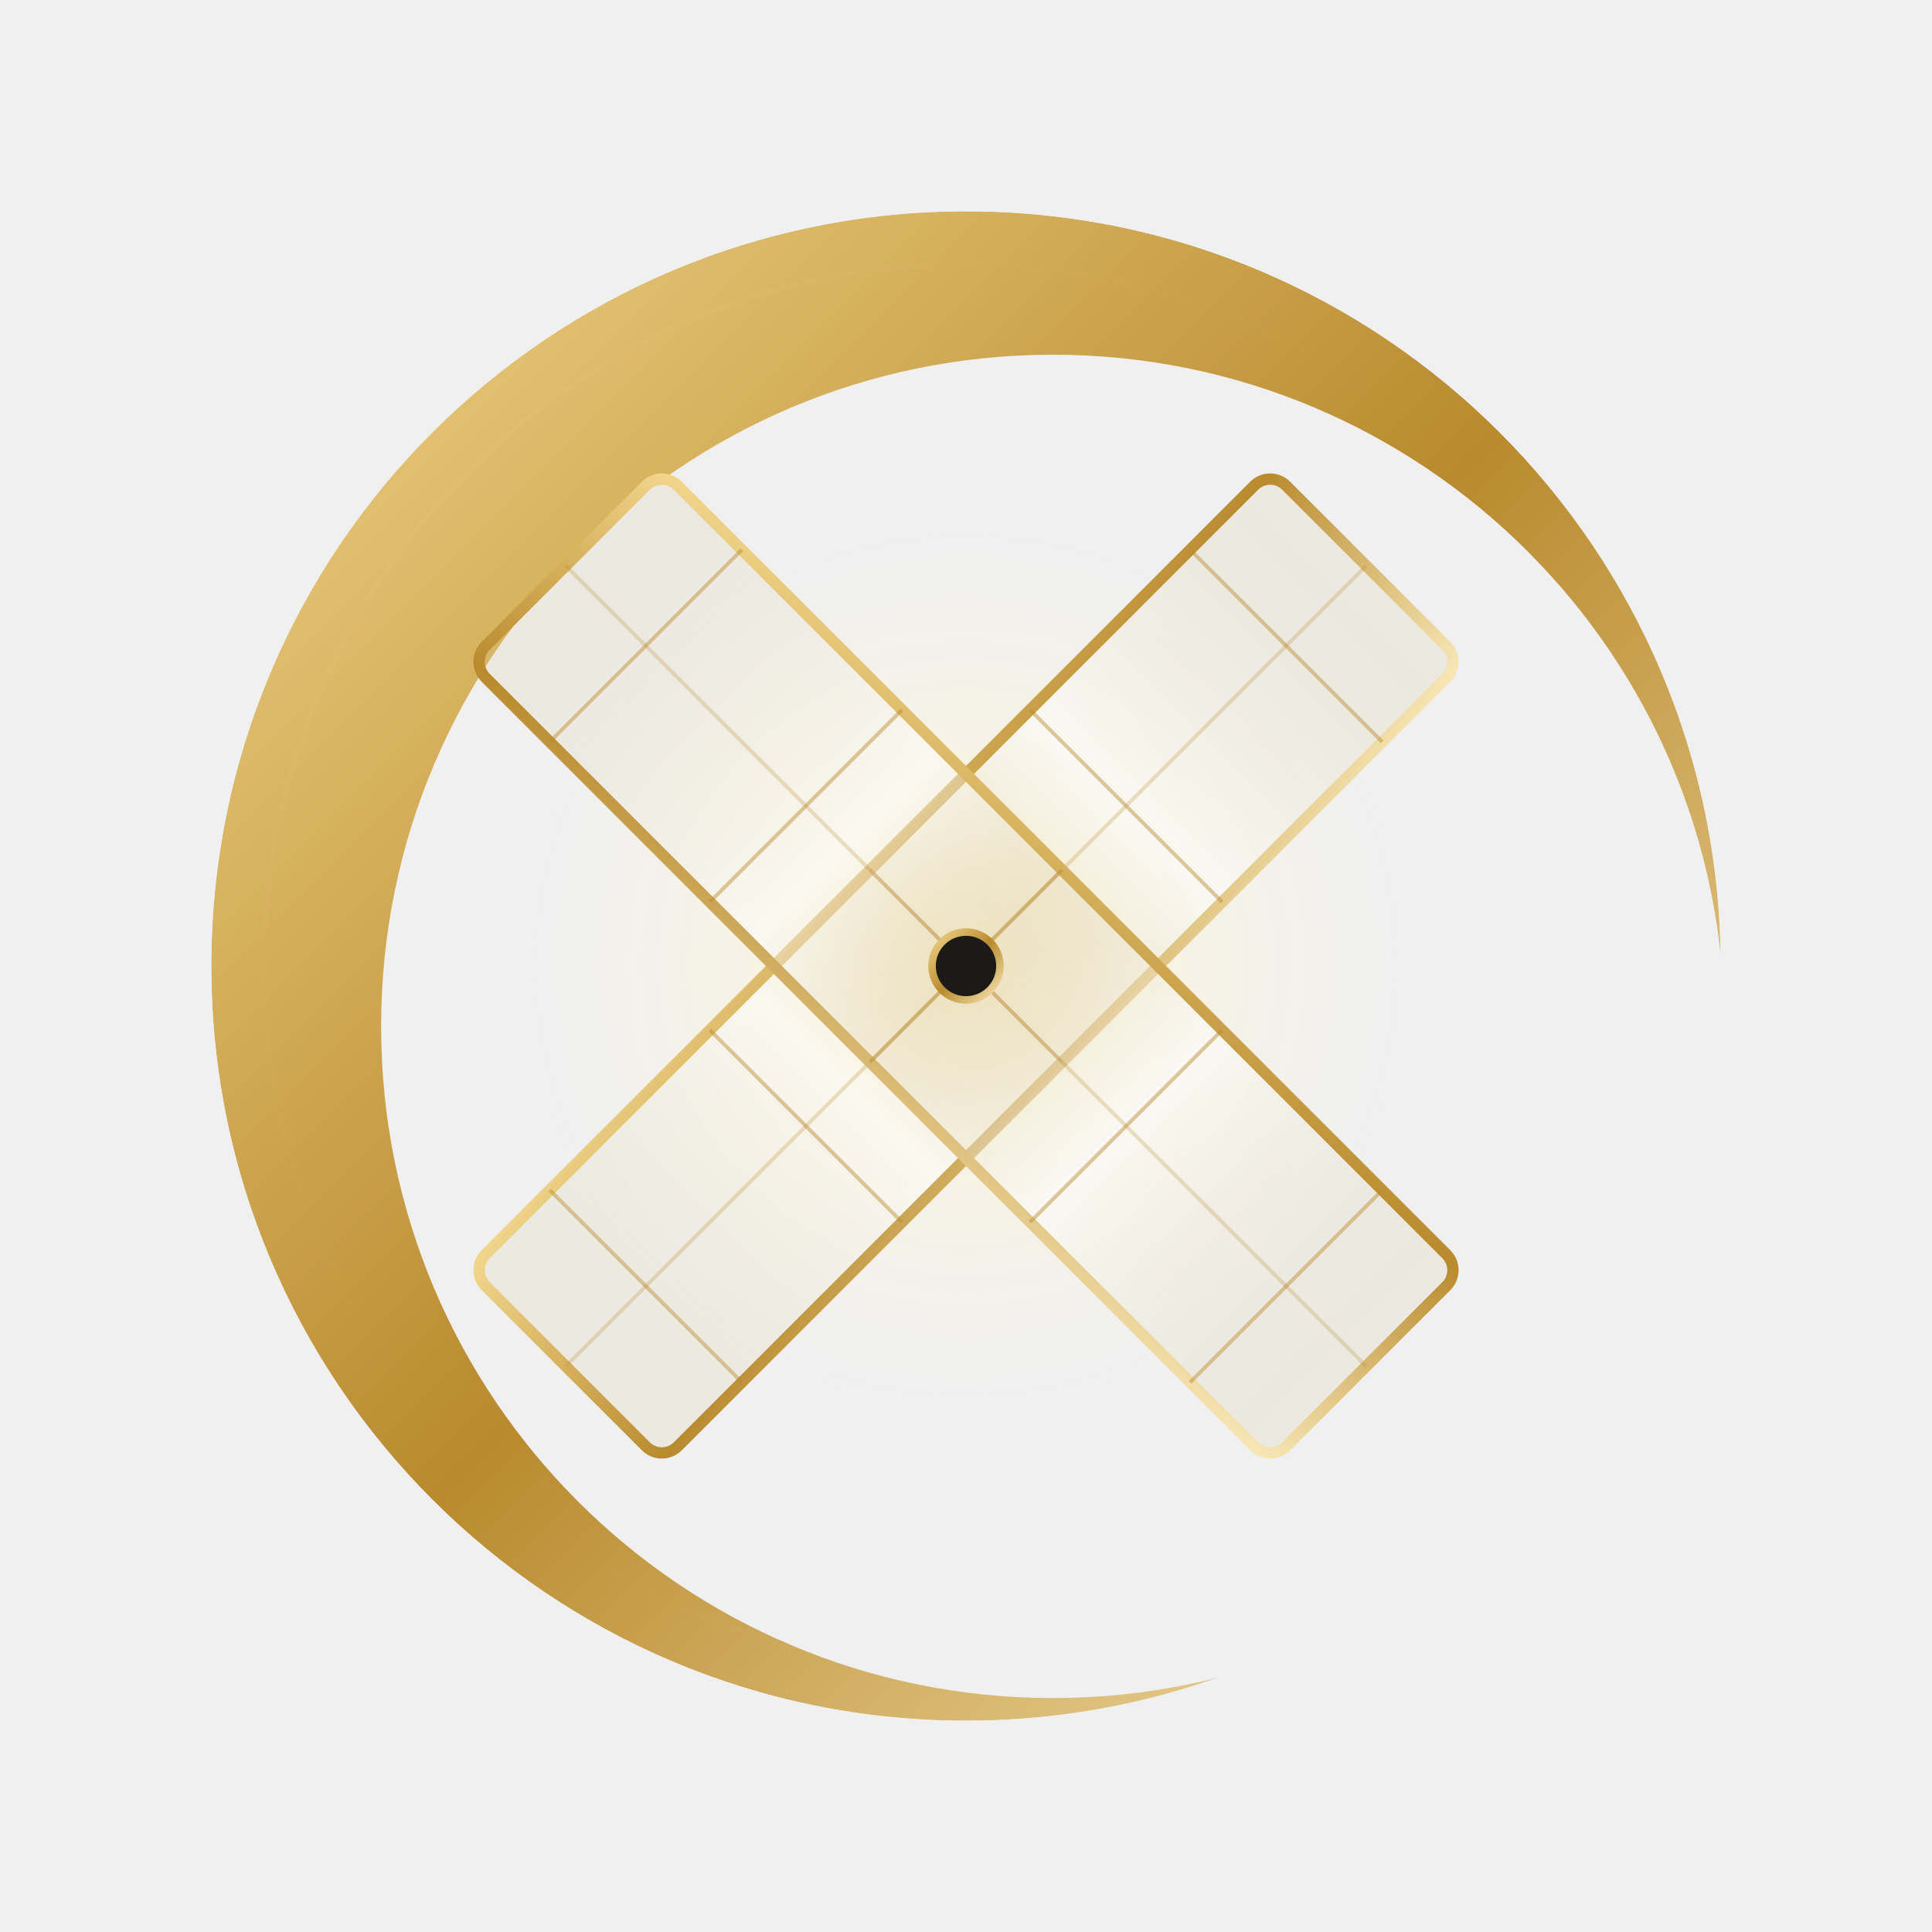
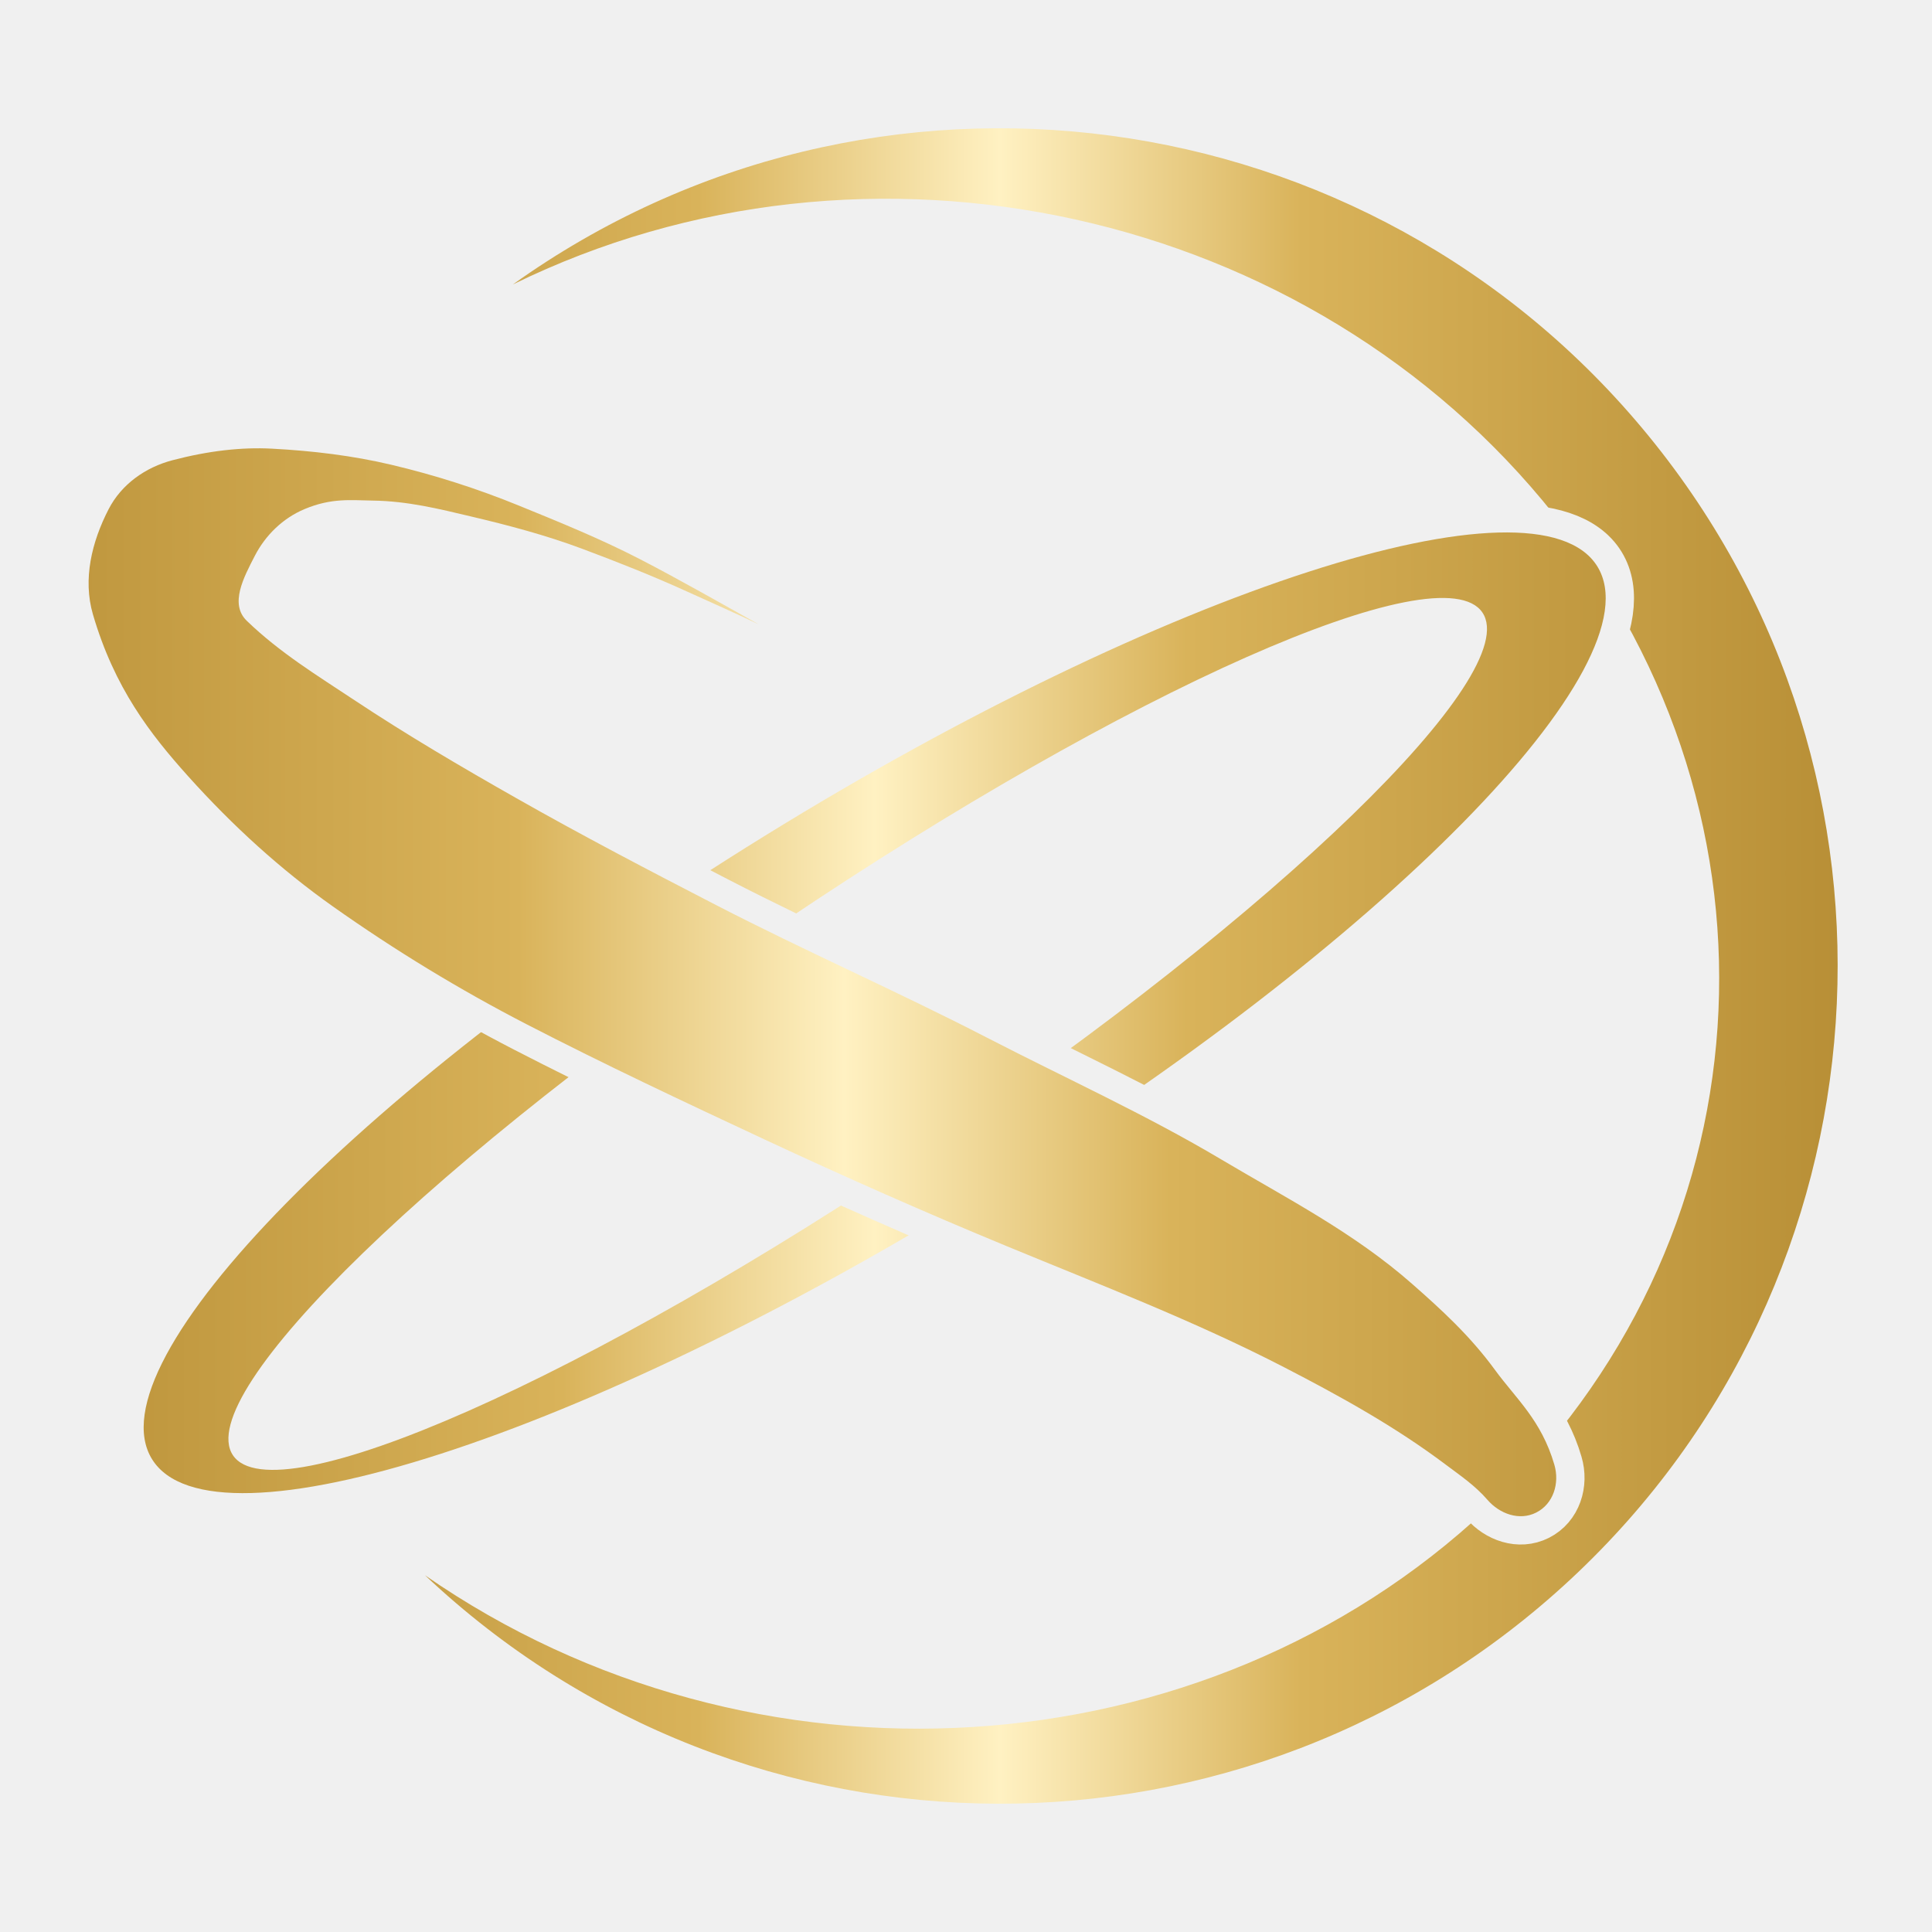
- <svg xmlns="http://www.w3.org/2000/svg" viewBox="0 0 512 512" width="512" height="512" role="img" aria-label="Crescent X, the Kubrique logo mark: two crossed crystal bands inside a crescent ring">
+ <svg xmlns="http://www.w3.org/2000/svg" xmlns:xlink="http://www.w3.org/1999/xlink" viewBox="0 0 512 512" width="512" height="512" role="img" aria-label="Crescent X, the Kubrique logo mark: a crescent and two interlocking orbital rings forming an X">
  <style>
-     .ring  { transform-box: view-box; transform-origin: 256px 256px; animation: spin-cw 36s linear infinite; }
-     .cross { transform-box: view-box; transform-origin: 256px 256px; animation: spin-ccw 54s linear infinite; }
-     .pulse { animation: pulse 6s ease-in-out infinite; }
-     @keyframes spin-cw  { to { transform: rotate(360deg); } }
-     @keyframes spin-ccw { to { transform: rotate(-360deg); } }
-     @keyframes pulse { 0%,100% { opacity: .55; } 50% { opacity: 1; } }
-     @media (prefers-reduced-motion: reduce) {
-       .ring, .cross, .pulse { animation: none; }
-     }
+     #spin { transform-box: view-box; transform-origin: 256px 256px; animation: cx-spin 90s linear infinite; animation-delay: 0s; }
+     @keyframes cx-spin { from { transform: rotate(0deg); } to { transform: rotate(360deg); } }
+     @media (prefers-reduced-motion: reduce) { #spin { animation-play-state: paused; } }
  </style>
  <defs>
-     <linearGradient id="metal" x1="0" y1="0" x2="1" y2="1">
-       <stop offset="0" stop-color="#f1d58a">
-         <animate attributeName="stop-color" dur="24s" repeatCount="indefinite" values="#f1d58a;#f4b6b0;#c9b2f2;#9fdcd9;#f1d58a" />
+     <path id="cx-crescent" d="M135.91 75.39 A222 222 0 1 1 112.63 417.46 A216.7 202.4 8.4 1 0 135.91 75.39 Z" />
+     <path id="cx-x1" d="M65.4 164.52 C74.16 172.98 84.15 179.06 93.93 185.55 C107.9 194.82 122.3 203.27 136.8 211.5 C154.21 221.39 171.94 230.65 189.71 239.82 C213.41 252.05 237.88 262.77 261.58 275 C282.31 285.7 303.6 295.34 323.69 307.29 C340.91 317.53 358.73 326.61 374.21 340.23 C381.95 347.03 389.6 354.02 396.19 363.05 C401.79 370.72 408.46 376.33 411.92 388.16 C413.36 393.07 411.67 398.55 407.1 400.85 C402.66 403.09 397.44 401.22 394.18 397.46 C390.89 393.66 386.99 391.04 383.21 388.2 C369.7 378.03 355.1 369.98 340.29 362.33 C316.6 350.1 291.55 340.48 266.82 330.26 C245.17 321.32 223.8 311.85 202.64 301.98 C181.48 292.1 160.35 282.17 139.61 271.47 C121.84 262.3 104.71 251.88 88.22 240.22 C74.48 230.5 61.71 218.92 49.8 205.65 C39.8 194.5 30.33 182.32 24.63 162.83 C21.9 153.47 24.32 143.6 28.79 134.93 C32.2 128.33 38.54 123.84 45.73 121.96 C55.27 119.46 64.04 118.47 72.07 118.9 C83.02 119.48 93.6 120.78 103.63 123.15 C115.34 125.91 126.59 129.54 137.44 133.96 C148.29 138.38 159.14 142.79 169.51 148.14 C180.17 153.65 190.59 159.63 201.08 165.46 C194.77 162.43 188.34 159.61 181.96 156.71 C172.85 152.57 163.5 148.87 154.07 145.35 C144.63 141.83 134.74 139.2 124.7 136.84 C116.34 134.86 108.04 132.78 98.73 132.66 C93.14 132.58 87.87 131.89 80.67 134.93 C74.97 137.34 70.39 141.78 67.54 147.28 C64.6 152.99 60.78 160.06 65.4 164.52 Z" />
+     <path id="cx-x2" fill-rule="evenodd" d="M423.32 150.12 A225.1 55.2 -31.7 0 1 40.28 386.68 A225.1 55.2 -31.7 0 1 423.32 150.12 Z M392.86 162.33 A199.7 35.6 -34 0 1 61.74 385.67 A199.7 35.6 -34 0 1 392.86 162.33 Z" />
+     <mask id="cx-under-x1" maskUnits="userSpaceOnUse" x="0" y="0" width="512" height="512">
+       <rect width="512" height="512" fill="#fff" />
+       <use href="#cx-x1" xlink:href="#cx-x1" fill="#000" stroke="#000" stroke-width="15" stroke-linejoin="round" />
+     </mask>
+     <mask id="cx-under-x1-x2" maskUnits="userSpaceOnUse" x="0" y="0" width="512" height="512">
+       <rect width="512" height="512" fill="#fff" />
+       <use href="#cx-x1" xlink:href="#cx-x1" fill="#000" stroke="#000" stroke-width="15" stroke-linejoin="round" />
+       <use href="#cx-x2" xlink:href="#cx-x2" fill="#000" fill-rule="evenodd" stroke="#000" stroke-width="15" stroke-linejoin="round" />
+     </mask>
+     <linearGradient id="cx-sheen-crescent" gradientUnits="userSpaceOnUse" x1="43" y1="256" x2="487" y2="256">
+       <animateTransform attributeName="gradientTransform" type="rotate" from="0 265 256" to="360 265 256" dur="26s" begin="0s" repeatCount="indefinite" />
+       <stop offset="0" stop-color="#B88F36">
+         <animate attributeName="stop-color" values="#B88F36;#B8647A;#6F5CC2;#3FA39D;#B88F36" dur="24s" begin="0s" repeatCount="indefinite" />
      </stop>
-       <stop offset="0.5" stop-color="#b98a2e">
-         <animate attributeName="stop-color" dur="24s" repeatCount="indefinite" values="#b98a2e;#c25c7a;#6b4fc4;#2f8f93;#b98a2e" />
+       <stop offset="0.32" stop-color="#D9B35A">
+         <animate attributeName="stop-color" values="#D9B35A;#D98A9A;#9A86D9;#6FC7C2;#D9B35A" dur="24s" begin="0s" repeatCount="indefinite" />
      </stop>
-       <stop offset="1" stop-color="#f7e6b4">
-         <animate attributeName="stop-color" dur="24s" repeatCount="indefinite" values="#f7e6b4;#fbd3d3;#e0d4ff;#c5f0ee;#f7e6b4" />
+       <stop offset="0.5" stop-color="#FFF1C2">
+         <animate attributeName="stop-color" values="#FFF1C2;#FFD6DE;#DCD3FF;#C9F6F2;#FFF1C2" dur="24s" begin="0s" repeatCount="indefinite" />
+       </stop>
+       <stop offset="0.68" stop-color="#D9B35A">
+         <animate attributeName="stop-color" values="#D9B35A;#D98A9A;#9A86D9;#6FC7C2;#D9B35A" dur="24s" begin="0s" repeatCount="indefinite" />
+       </stop>
+       <stop offset="1" stop-color="#B88F36">
+         <animate attributeName="stop-color" values="#B88F36;#B8647A;#6F5CC2;#3FA39D;#B88F36" dur="24s" begin="0s" repeatCount="indefinite" />
      </stop>
    </linearGradient>
-     <linearGradient id="glass" x1="0" y1="0" x2="1" y2="0">
-       <stop offset="0" stop-color="#d8c79a" stop-opacity="0.18" />
-       <stop offset="0.35" stop-color="#ffffff" stop-opacity="0.45" />
-       <stop offset="0.5" stop-color="#d8c79a" stop-opacity="0.22" />
-       <stop offset="0.7" stop-color="#ffffff" stop-opacity="0.50" />
-       <stop offset="1" stop-color="#d8c79a" stop-opacity="0.18" />
+     <linearGradient id="cx-sheen-x1" gradientUnits="userSpaceOnUse" x1="-16.26" y1="261.1" x2="463.74" y2="261.1">
+       <animateTransform attributeName="gradientTransform" type="rotate" from="0 223.74 261.1" to="360 223.74 261.1" dur="14s" begin="0s" repeatCount="indefinite" />
+       <stop offset="0" stop-color="#B88F36">
+         <animate attributeName="stop-color" values="#B88F36;#B8647A;#6F5CC2;#3FA39D;#B88F36" dur="24s" begin="0s" repeatCount="indefinite" />
+       </stop>
+       <stop offset="0.32" stop-color="#D9B35A">
+         <animate attributeName="stop-color" values="#D9B35A;#D98A9A;#9A86D9;#6FC7C2;#D9B35A" dur="24s" begin="0s" repeatCount="indefinite" />
+       </stop>
+       <stop offset="0.5" stop-color="#FFF1C2">
+         <animate attributeName="stop-color" values="#FFF1C2;#FFD6DE;#DCD3FF;#C9F6F2;#FFF1C2" dur="24s" begin="0s" repeatCount="indefinite" />
+       </stop>
+       <stop offset="0.68" stop-color="#D9B35A">
+         <animate attributeName="stop-color" values="#D9B35A;#D98A9A;#9A86D9;#6FC7C2;#D9B35A" dur="24s" begin="0s" repeatCount="indefinite" />
+       </stop>
+       <stop offset="1" stop-color="#B88F36">
+         <animate attributeName="stop-color" values="#B88F36;#B8647A;#6F5CC2;#3FA39D;#B88F36" dur="24s" begin="0s" repeatCount="indefinite" />
+       </stop>
    </linearGradient>
-     <radialGradient id="glow" cx="0.5" cy="0.5" r="0.5">
-       <stop offset="0" stop-color="#fff6d6" stop-opacity="0.9">
-         <animate attributeName="stop-color" dur="24s" repeatCount="indefinite" values="#fff6d6;#ffe4e6;#ece2ff;#dcf7f5;#fff6d6" />
+     <linearGradient id="cx-sheen-x2" gradientUnits="userSpaceOnUse" x1="1.8" y1="268.4" x2="461.8" y2="268.4">
+       <animateTransform attributeName="gradientTransform" type="rotate" from="360 231.8 268.4" to="0 231.8 268.4" dur="20s" begin="0s" repeatCount="indefinite" />
+       <stop offset="0" stop-color="#B88F36">
+         <animate attributeName="stop-color" values="#B88F36;#B8647A;#6F5CC2;#3FA39D;#B88F36" dur="24s" begin="0s" repeatCount="indefinite" />
      </stop>
-       <stop offset="1" stop-color="#fff6d6" stop-opacity="0" />
-     </radialGradient>
-     <mask id="crescent">
-       <circle cx="256" cy="256" r="200" fill="#fff" />
-       <circle cx="279" cy="272" r="178" fill="#000" />
-     </mask>
-     <filter id="soft" x="-20%" y="-20%" width="140%" height="140%">
-       <feGaussianBlur stdDeviation="6" />
-     </filter>
+       <stop offset="0.32" stop-color="#D9B35A">
+         <animate attributeName="stop-color" values="#D9B35A;#D98A9A;#9A86D9;#6FC7C2;#D9B35A" dur="24s" begin="0s" repeatCount="indefinite" />
+       </stop>
+       <stop offset="0.5" stop-color="#FFF1C2">
+         <animate attributeName="stop-color" values="#FFF1C2;#FFD6DE;#DCD3FF;#C9F6F2;#FFF1C2" dur="24s" begin="0s" repeatCount="indefinite" />
+       </stop>
+       <stop offset="0.68" stop-color="#D9B35A">
+         <animate attributeName="stop-color" values="#D9B35A;#D98A9A;#9A86D9;#6FC7C2;#D9B35A" dur="24s" begin="0s" repeatCount="indefinite" />
+       </stop>
+       <stop offset="1" stop-color="#B88F36">
+         <animate attributeName="stop-color" values="#B88F36;#B8647A;#6F5CC2;#3FA39D;#B88F36" dur="24s" begin="0s" repeatCount="indefinite" />
+       </stop>
+     </linearGradient>
  </defs>
-   <circle class="pulse" cx="256" cy="256" r="110" fill="url(#glow)" filter="url(#soft)" />
-   <g class="ring">
-     <circle cx="256" cy="256" r="200" fill="url(#metal)" mask="url(#crescent)" />
-     <circle cx="256" cy="256" r="186" fill="none" stroke="url(#metal)" stroke-width="1.5" opacity="0.6" mask="url(#crescent)" />
-   </g>
-   <g class="cross">
-     <g transform="rotate(-45 256 256)">
-       <rect x="106" y="220" width="300" height="72" rx="6" fill="url(#glass)" stroke="url(#metal)" stroke-width="3" />
-       <path d="M136 220v72M196 220v72M256 220v72M316 220v72M376 220v72" stroke="#b98a2e" stroke-opacity="0.45" stroke-width="1" />
-       <path d="M106 256h300" stroke="#b98a2e" stroke-opacity="0.25" stroke-width="1" />
+   <g id="spin">
+     <g id="mark" fill="#D9B35A">
+       <use id="ring-crescent" href="#cx-crescent" xlink:href="#cx-crescent" mask="url(#cx-under-x1-x2)" fill="url(#cx-sheen-crescent)" />
+       <use id="ring-x2" href="#cx-x2" xlink:href="#cx-x2" mask="url(#cx-under-x1)" fill="url(#cx-sheen-x2)" />
+       <use id="ring-x1" href="#cx-x1" xlink:href="#cx-x1" fill="url(#cx-sheen-x1)" />
    </g>
-     <g transform="rotate(45 256 256)">
-       <rect x="106" y="220" width="300" height="72" rx="6" fill="url(#glass)" stroke="url(#metal)" stroke-width="3" />
-       <path d="M136 220v72M196 220v72M256 220v72M316 220v72M376 220v72" stroke="#b98a2e" stroke-opacity="0.45" stroke-width="1" />
-       <path d="M106 256h300" stroke="#b98a2e" stroke-opacity="0.25" stroke-width="1" />
-     </g>
-     <circle cx="256" cy="256" r="9" fill="#1b1a17" stroke="url(#metal)" stroke-width="2" />
  </g>
</svg>
